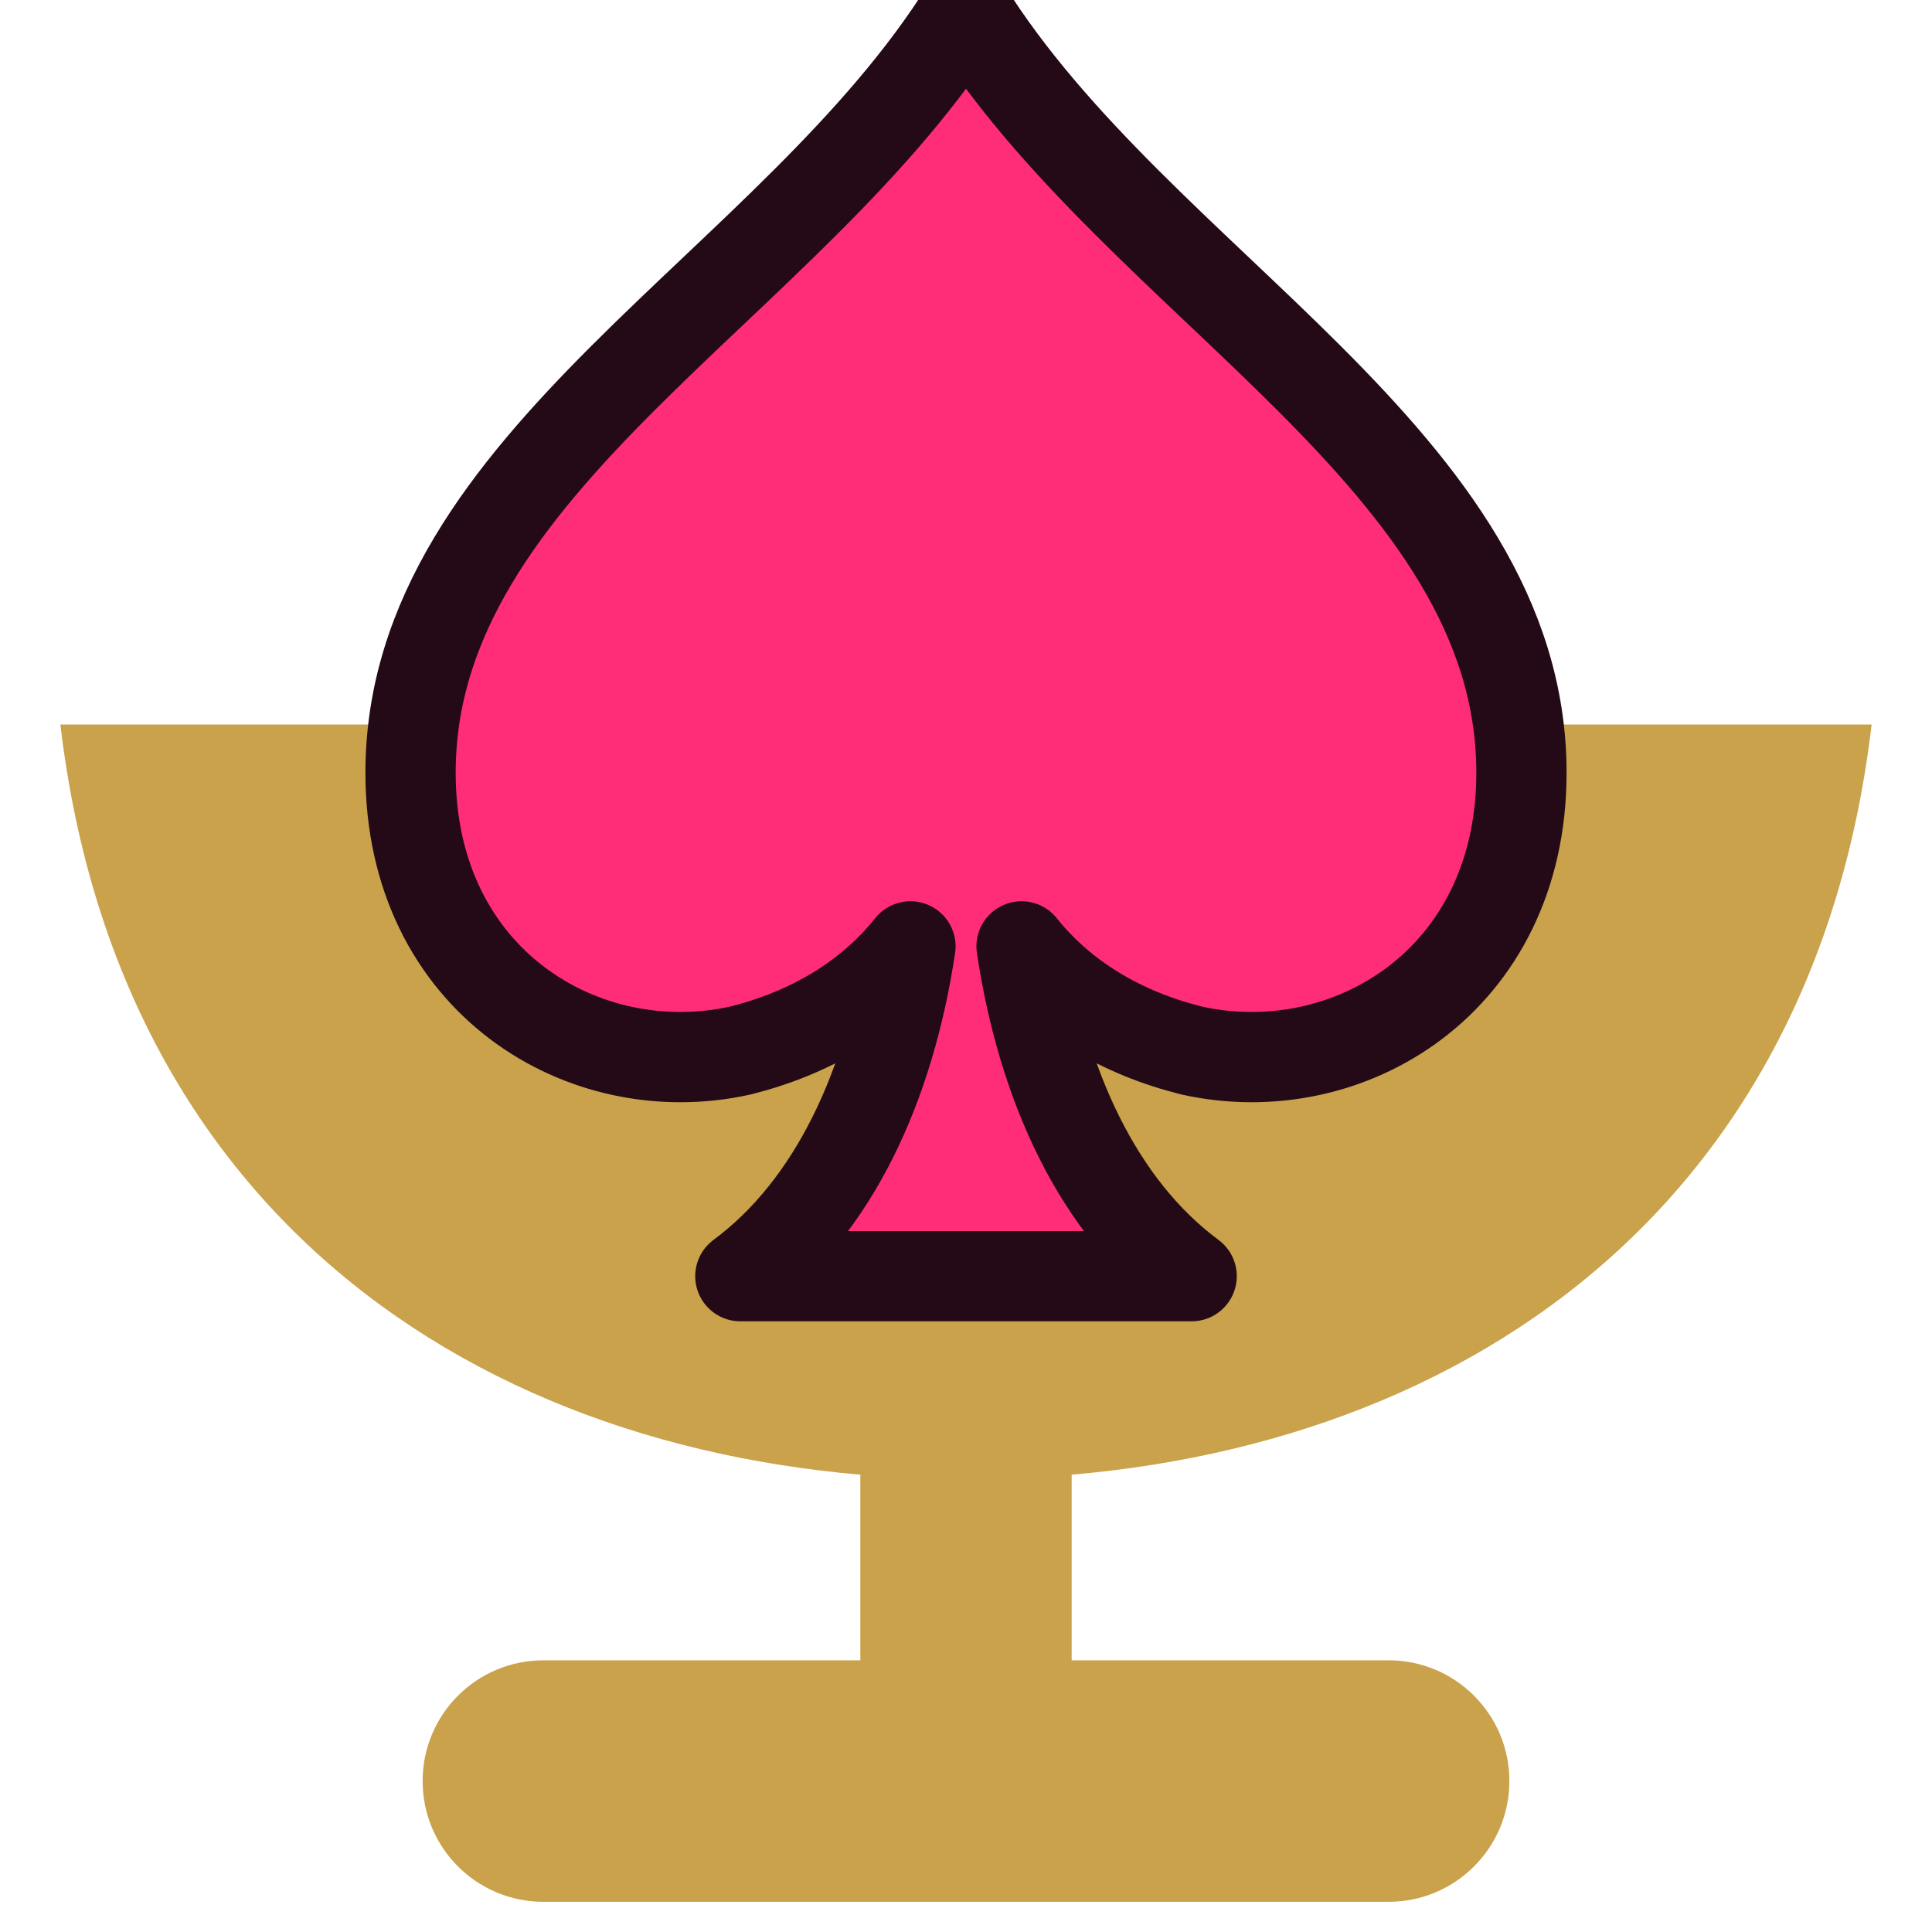
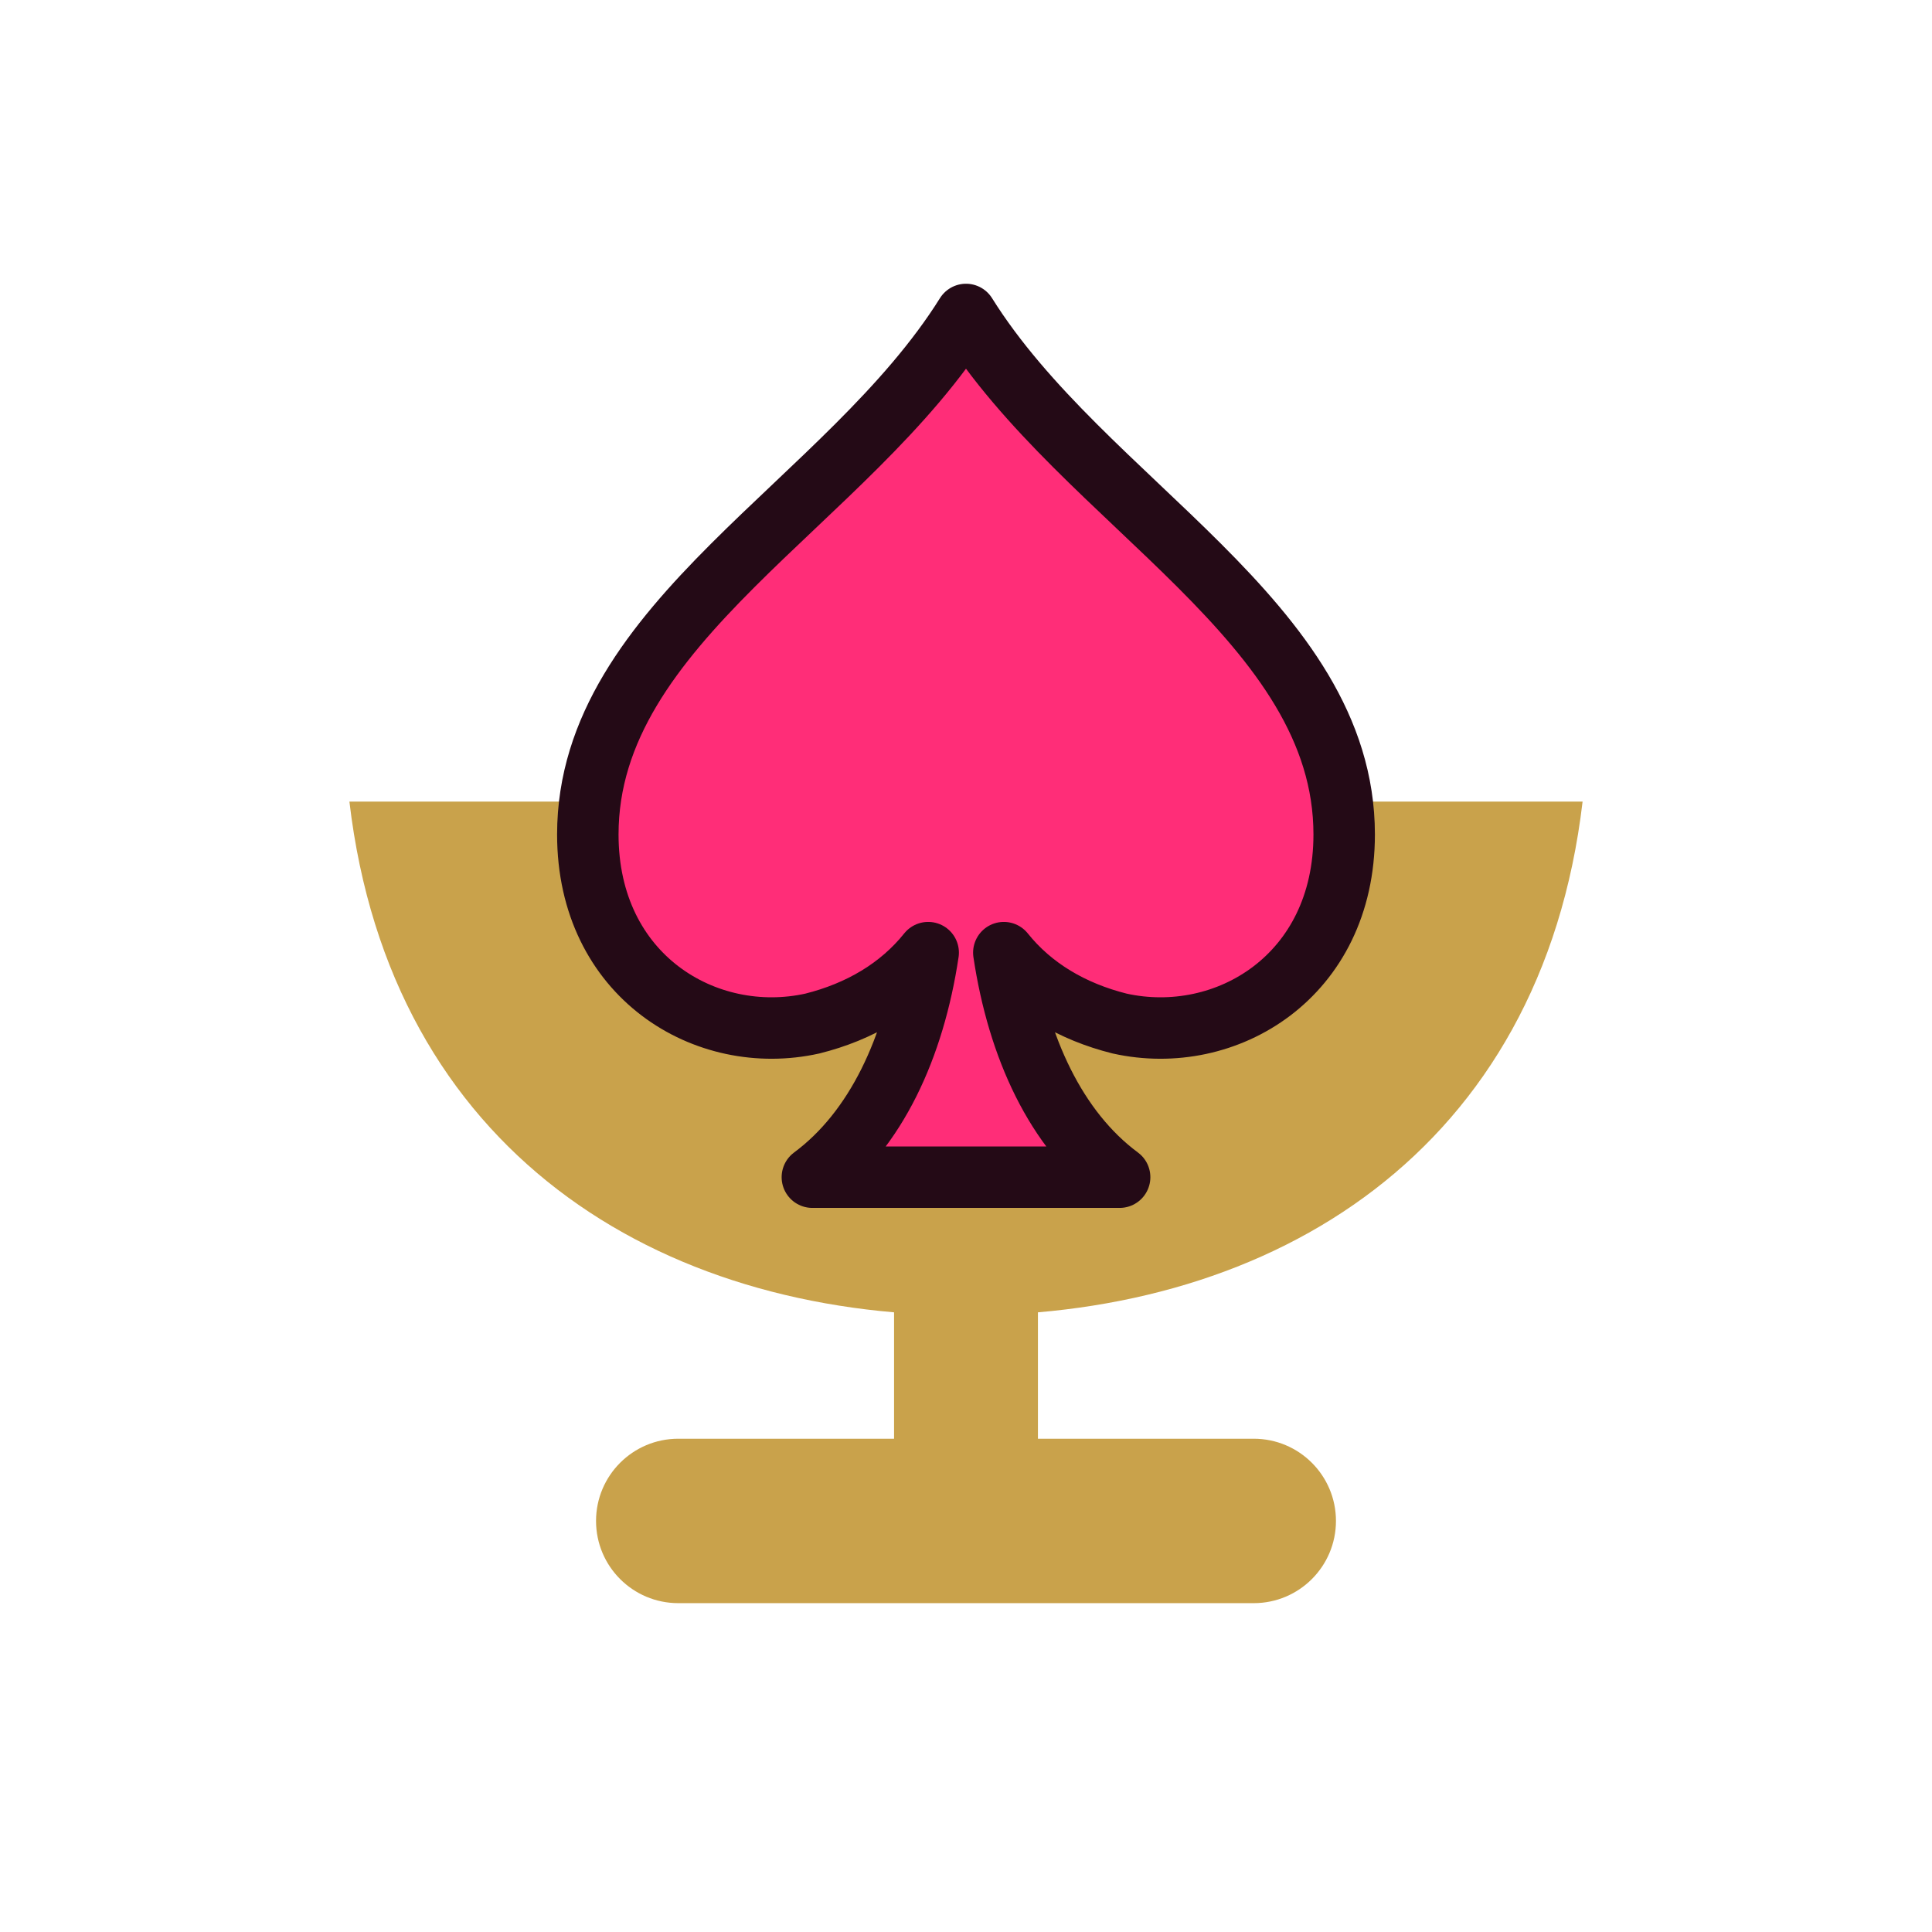
- <svg xmlns="http://www.w3.org/2000/svg" viewBox="0 0 64 64" width="64" height="64">
+ <svg xmlns="http://www.w3.org/2000/svg" viewBox="-15 -15 94 94" width="64" height="64">
  <path d="M2 24H62C60 41 47 49 32 49S4 41 2 24Z" fill="#c9a24b" />
  <path d="M28.500 46H35.500V58H28.500Z" fill="#c9a24b" />
  <rect x="14" y="55" width="36" height="8" rx="4" fill="#c9a24b" />
  <path transform="translate(32 21) scale(1.150)" d="M0-18C5-10 16-5 16 4C16 10 11 13 6.500 12C4.500 11.500 2.800 10.500 1.600 9C2.200 13 3.800 16.500 6.500 18.500L-6.500 18.500C-3.800 16.500-2.200 13-1.600 9C-2.800 10.500-4.500 11.500-6.500 12C-11 13-16 10-16 4C-16-5-5-10 0-18Z" fill="#ff2d78" stroke="#240a16" stroke-width="2.600" stroke-linejoin="round" />
</svg>
